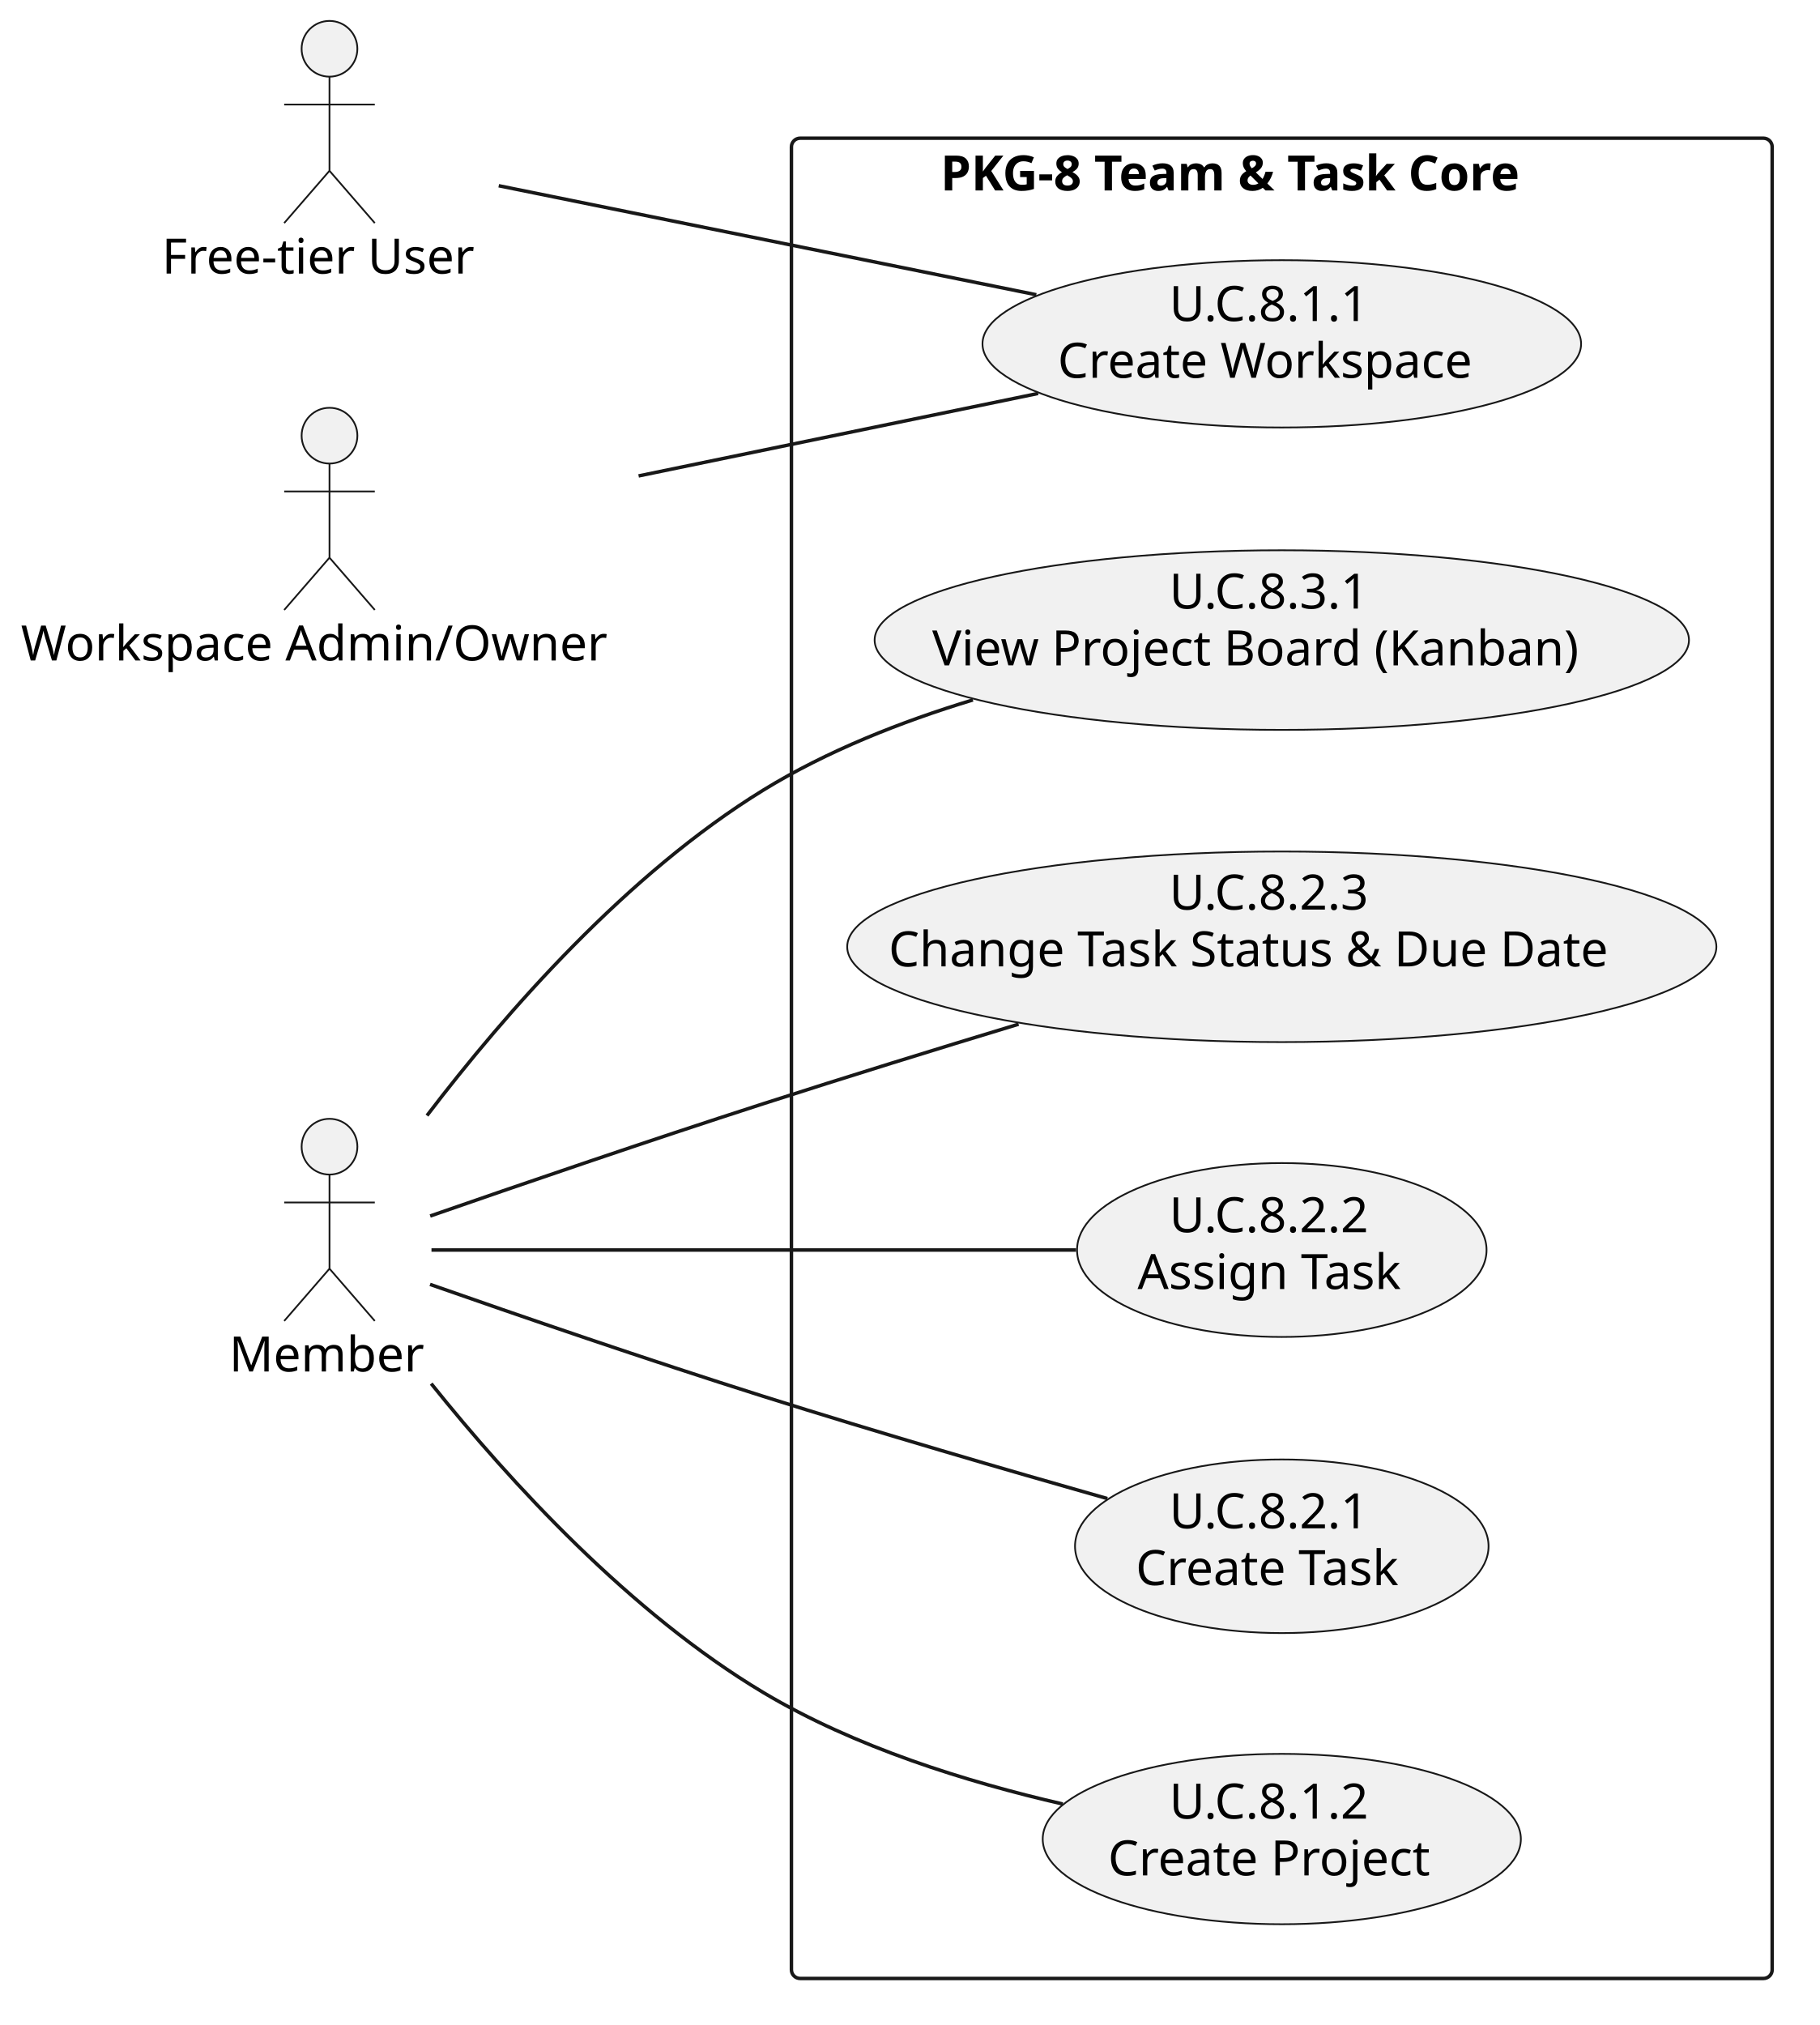
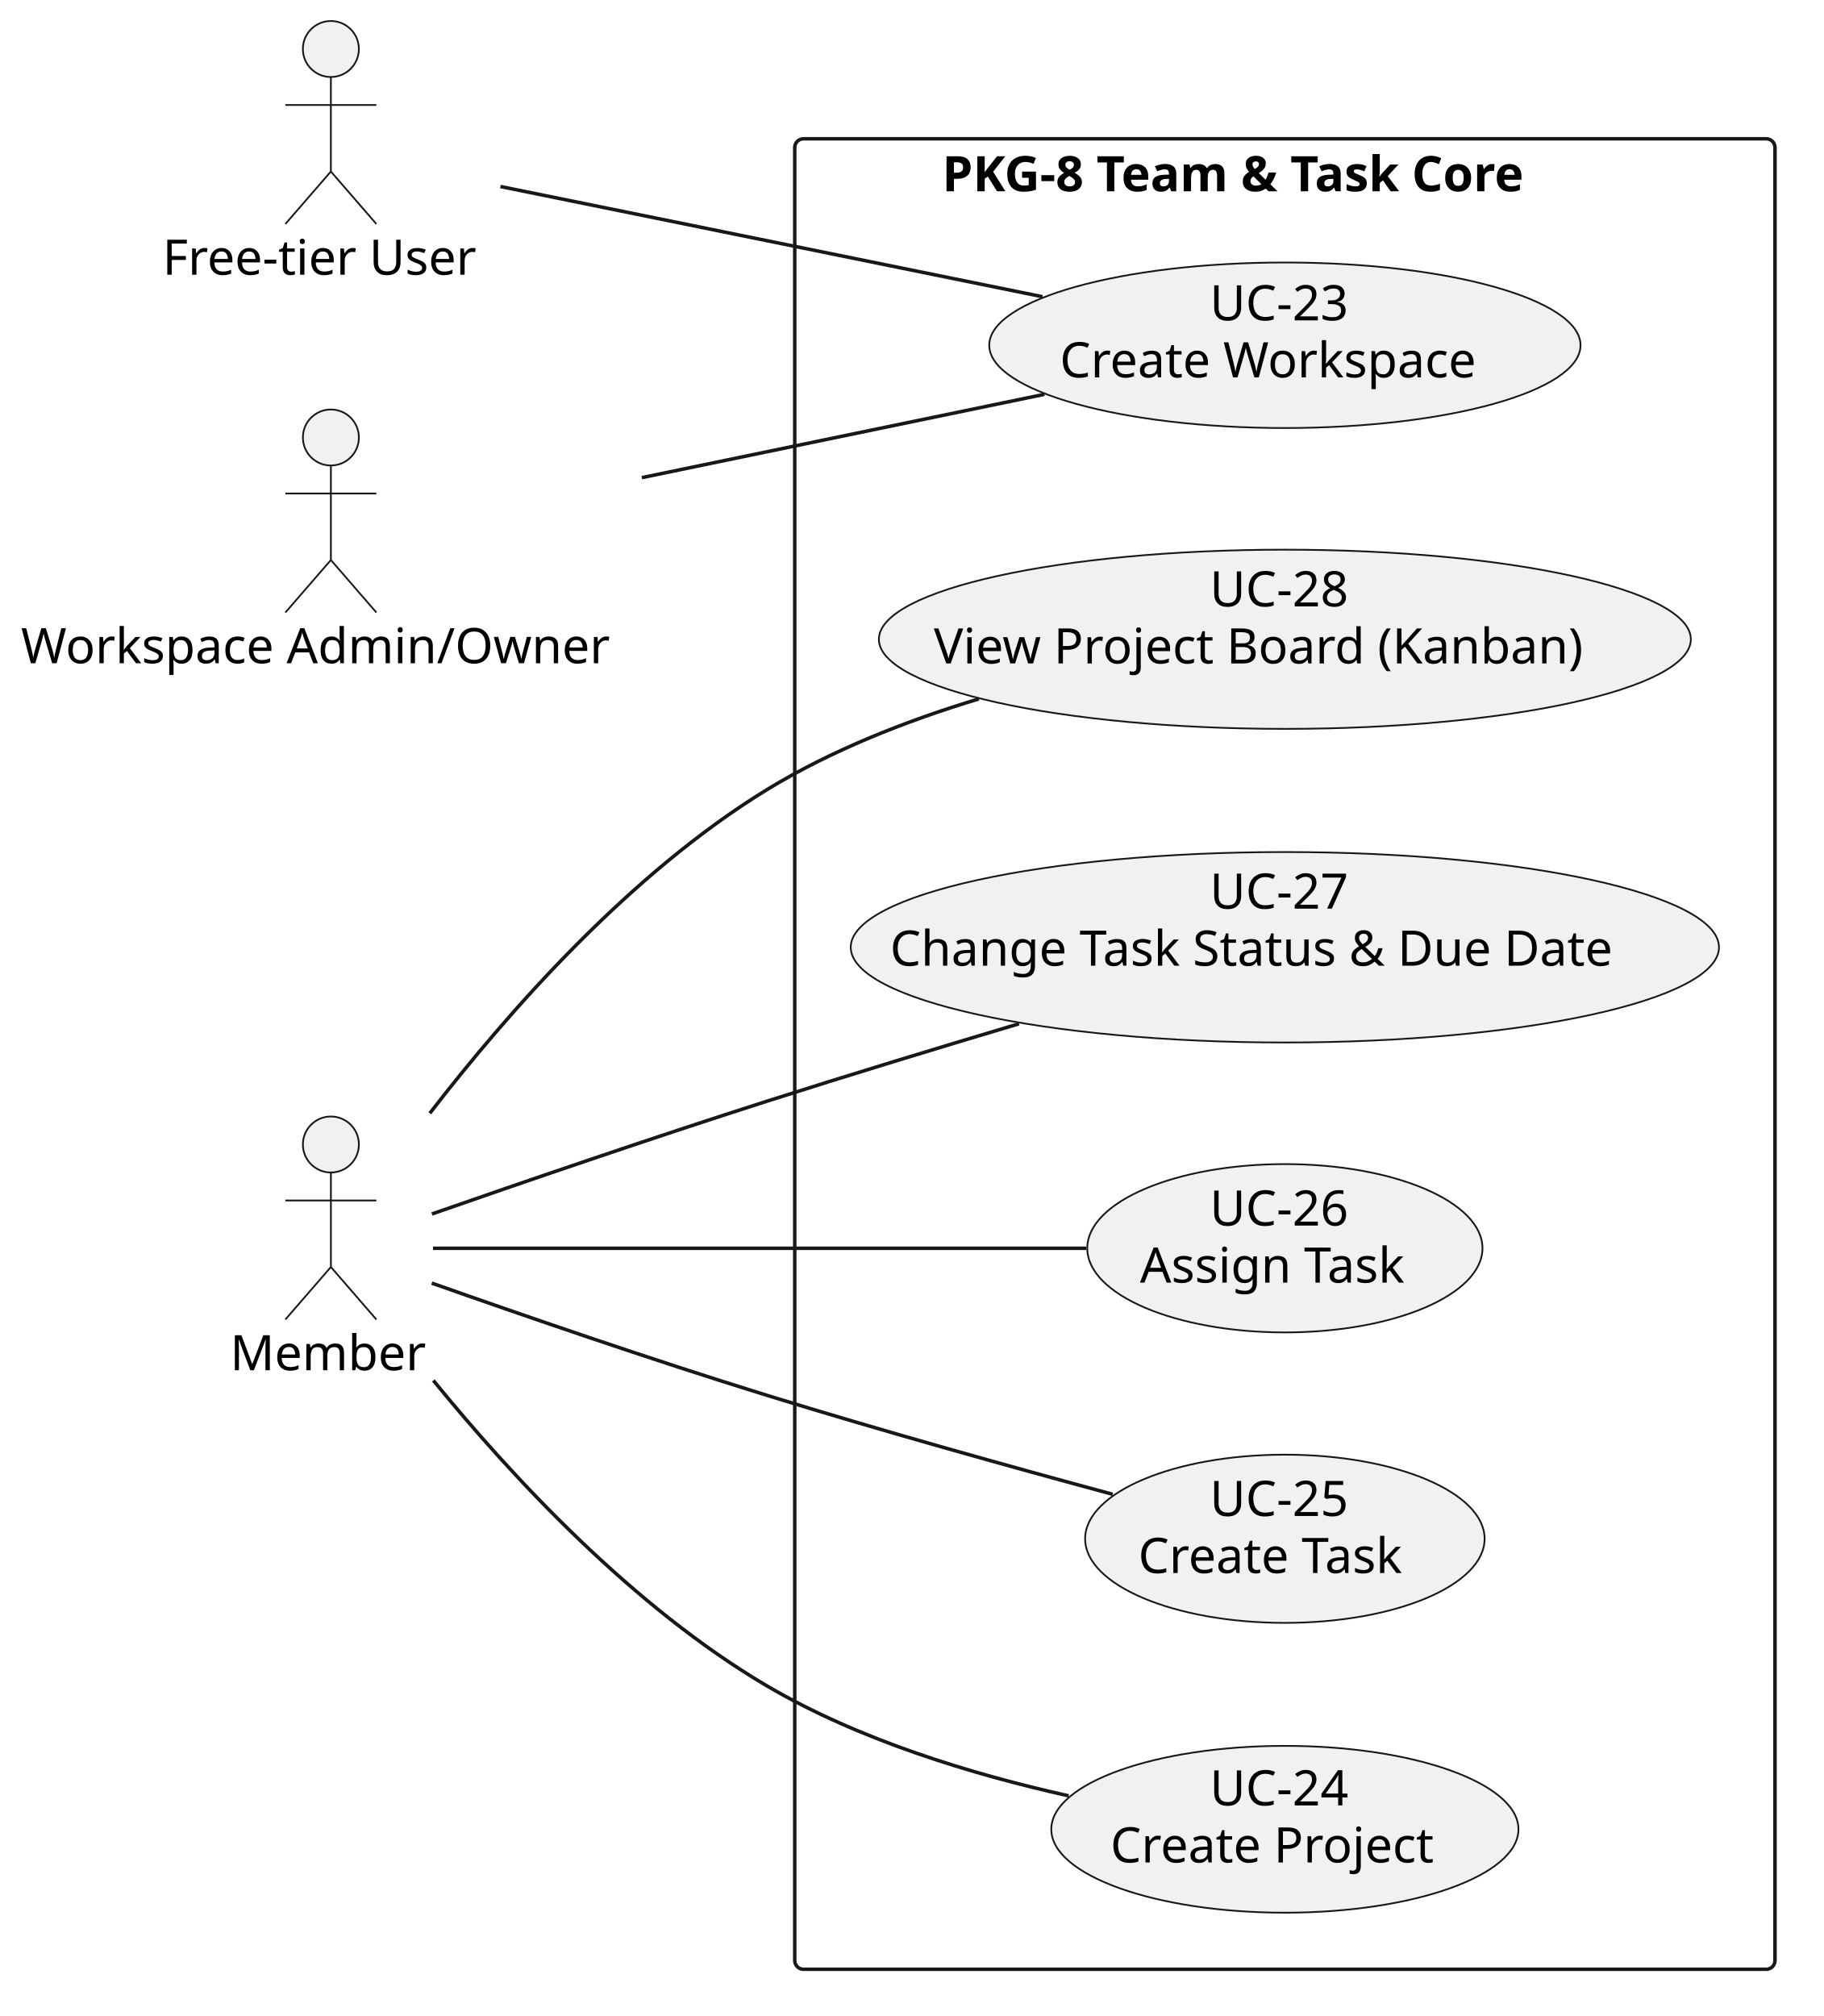
- <svg xmlns="http://www.w3.org/2000/svg" version="1.1" data-diagram-type="DESCRIPTION" style="width:522px;height:581px;background:#FFFFFF;" width="522px" height="581px" viewBox="0 0 522 581" zoomAndPan="magnify" preserveAspectRatio="none" contentStyleType="text/css">
+ <svg xmlns="http://www.w3.org/2000/svg" version="1.1" data-diagram-type="DESCRIPTION" style="width:521px;height:576px;background:#FFFFFF;" width="521px" height="576px" viewBox="0 0 521 576" zoomAndPan="magnify" preserveAspectRatio="none" contentStyleType="text/css">
  <defs />
  <g font-family="sans-serif" lengthAdjust="spacing">
    <g class="cluster" data-qualified-name="PKG-8 Team . Task Core" id="ent0004" data-source-line="5">
-       <rect x="227.08" y="39.65" width="281.4" height="528" fill="none" style="stroke:#181818;stroke-width:1;" rx="2.5" ry="2.5" />
-       <text x="269.845" y="54.645" fill="#000" font-size="14" textLength="195.87" font-weight="700">PKG-8 Team &amp; Task Core</text>
+       <rect x="227.08" y="39.65" width="280.08" height="523" fill="none" style="stroke:#181818;stroke-width:1;" rx="2.5" ry="2.5" />
+       <text x="269.185" y="54.645" fill="#000" font-size="14" textLength="195.87" font-weight="700">PKG-8 Team &amp; Task Core</text>
    </g>
    <g class="entity" data-qualified-name="PKG-8 Team . Task Core.UC811" id="ent0005" data-source-line="6">
-       <ellipse cx="367.779" cy="98.653" rx="85.879" ry="24.003" fill="#F1F1F1" style="stroke:#181818;stroke-width:0.5;" />
-       <text x="335.507" y="92.105" fill="#000" font-size="14" textLength="64.545">U.C.8.1.1</text>
-       <text x="303.47" y="108.401" fill="#000" font-size="14" textLength="128.618">Create Workspace</text>
+       <ellipse cx="367.122" cy="98.646" rx="84.472" ry="23.646" fill="#F1F1F1" style="stroke:#181818;stroke-width:0.5;" />
+       <text x="345.677" y="91.525" fill="#000" font-size="14" textLength="42.889">UC-23</text>
+       <text x="302.812" y="107.822" fill="#000" font-size="14" textLength="128.618">Create Workspace</text>
    </g>
    <g class="entity" data-qualified-name="PKG-8 Team . Task Core.UC812" id="ent0006" data-source-line="7">
-       <ellipse cx="367.777" cy="527.649" rx="68.597" ry="24.439" fill="#F1F1F1" style="stroke:#181818;stroke-width:0.5;" />
-       <text x="335.505" y="521.781" fill="#000" font-size="14" textLength="64.545">U.C.8.1.2</text>
-       <text x="317.912" y="538.078" fill="#000" font-size="14" textLength="99.729">Create Project</text>
+       <ellipse cx="367.121" cy="522.652" rx="66.741" ry="23.832" fill="#F1F1F1" style="stroke:#181818;stroke-width:0.5;" />
+       <text x="345.677" y="515.831" fill="#000" font-size="14" textLength="42.889">UC-24</text>
+       <text x="317.256" y="532.128" fill="#000" font-size="14" textLength="99.729">Create Project</text>
    </g>
    <g class="entity" data-qualified-name="PKG-8 Team . Task Core.UC821" id="ent0007" data-source-line="8">
-       <ellipse cx="367.778" cy="443.646" rx="59.328" ry="24.906" fill="#F1F1F1" style="stroke:#181818;stroke-width:0.5;" />
-       <text x="335.506" y="438.489" fill="#000" font-size="14" textLength="64.545">U.C.8.2.1</text>
-       <text x="325.874" y="454.786" fill="#000" font-size="14" textLength="83.809">Create Task</text>
+       <ellipse cx="367.121" cy="439.649" rx="57.071" ry="24.029" fill="#F1F1F1" style="stroke:#181818;stroke-width:0.5;" />
+       <text x="345.677" y="433.141" fill="#000" font-size="14" textLength="42.889">UC-25</text>
+       <text x="325.217" y="449.438" fill="#000" font-size="14" textLength="83.809">Create Task</text>
    </g>
    <g class="entity" data-qualified-name="PKG-8 Team . Task Core.UC822" id="ent0008" data-source-line="9">
-       <ellipse cx="367.779" cy="358.646" rx="58.749" ry="24.946" fill="#F1F1F1" style="stroke:#181818;stroke-width:0.5;" />
-       <text x="335.507" y="353.548" fill="#000" font-size="14" textLength="64.545">U.C.8.2.2</text>
-       <text x="326.381" y="369.845" fill="#000" font-size="14" textLength="82.797">Assign Task</text>
+       <ellipse cx="367.12" cy="356.645" rx="56.46" ry="24.045" fill="#F1F1F1" style="stroke:#181818;stroke-width:0.5;" />
+       <text x="345.676" y="350.164" fill="#000" font-size="14" textLength="42.889">UC-26</text>
+       <text x="325.722" y="366.461" fill="#000" font-size="14" textLength="82.797">Assign Task</text>
    </g>
    <g class="entity" data-qualified-name="PKG-8 Team . Task Core.UC823" id="ent0009" data-source-line="10">
-       <ellipse cx="367.778" cy="271.65" rx="124.698" ry="27.34" fill="#F1F1F1" style="stroke:#181818;stroke-width:0.5;" />
-       <text x="335.505" y="260.978" fill="#000" font-size="14" textLength="64.545">U.C.8.2.3</text>
-       <text x="254.957" y="277.275" fill="#000" font-size="14" textLength="225.641">Change Task Status &amp; Due Date</text>
+       <ellipse cx="367.12" cy="270.648" rx="124.04" ry="27.208" fill="#F1F1F1" style="stroke:#181818;stroke-width:0.5;" />
+       <text x="345.676" y="259.62" fill="#000" font-size="14" textLength="42.889">UC-27</text>
+       <text x="254.3" y="275.917" fill="#000" font-size="14" textLength="225.641">Change Task Status &amp; Due Date</text>
    </g>
    <g class="entity" data-qualified-name="PKG-8 Team . Task Core.UC831" id="ent0010" data-source-line="11">
-       <ellipse cx="367.781" cy="183.646" rx="116.831" ry="25.766" fill="#F1F1F1" style="stroke:#181818;stroke-width:0.5;" />
-       <text x="335.509" y="174.611" fill="#000" font-size="14" textLength="64.545">U.C.8.3.1</text>
-       <text x="267.471" y="190.908" fill="#000" font-size="14" textLength="200.621">View Project Board (Kanban)</text>
+       <ellipse cx="367.119" cy="182.65" rx="115.999" ry="25.6" fill="#F1F1F1" style="stroke:#181818;stroke-width:0.5;" />
+       <text x="345.674" y="173.258" fill="#000" font-size="14" textLength="42.889">UC-28</text>
+       <text x="266.808" y="189.554" fill="#000" font-size="14" textLength="200.621">View Project Board (Kanban)</text>
    </g>
    <g class="entity" data-qualified-name="FU" id="ent0001" data-source-line="2">
      <ellipse cx="94.538" cy="14" rx="8" ry="8" fill="#F1F1F1" style="stroke:#181818;stroke-width:0.5;" />
      <path d="M94.538,22 L94.538,49 M81.538,30 L107.538,30 M94.538,49 L81.538,64 M94.538,49 L107.538,64" style="stroke:#181818;stroke-width:0.5;" fill="none" />
      <text x="46.44" y="78.495" fill="#000" font-size="14" textLength="96.195">Free-tier User</text>
    </g>
    <g class="entity" data-qualified-name="ADM" id="ent0002" data-source-line="3">
      <ellipse cx="94.542" cy="125" rx="8" ry="8" fill="#F1F1F1" style="stroke:#181818;stroke-width:0.5;" />
      <path d="M94.542,133 L94.542,160 M81.542,141 L107.542,141 M94.542,160 L81.542,175 M94.542,160 L107.542,175" style="stroke:#181818;stroke-width:0.5;" fill="none" />
      <text x="6" y="189.495" fill="#000" font-size="14" textLength="177.085">Workspace Admin/Owner</text>
    </g>
    <g class="entity" data-qualified-name="MEM" id="ent0003" data-source-line="4">
-       <ellipse cx="94.543" cy="329" rx="8" ry="8" fill="#F1F1F1" style="stroke:#181818;stroke-width:0.5;" />
-       <path d="M94.543,337 L94.543,364 M81.543,345 L107.543,345 M94.543,364 L81.543,379 M94.543,364 L107.543,379" style="stroke:#181818;stroke-width:0.5;" fill="none" />
-       <text x="65.75" y="393.495" fill="#000" font-size="14" textLength="57.586">Member</text>
+       <ellipse cx="94.543" cy="327" rx="8" ry="8" fill="#F1F1F1" style="stroke:#181818;stroke-width:0.5;" />
+       <path d="M94.543,335 L94.543,362 M81.543,343 L107.543,343 M94.543,362 L81.543,377 M94.543,362 L107.543,377" style="stroke:#181818;stroke-width:0.5;" fill="none" />
+       <text x="65.75" y="391.495" fill="#000" font-size="14" textLength="57.586">Member</text>
    </g>
    <g class="link" data-entity-1="ent0002" data-entity-2="ent0005" id="lnk11" data-source-line="13" data-link-type="association">
-       <path d="M183.23,136.55 C220.38,128.88 263.03,120.07 297.87,112.88" style="stroke:#181818;stroke-width:1;" fill="none" id="ADM-UC811" />
+       <path d="M183.39,136.47 C220.74,128.74 263.6,119.87 298.43,112.66" style="stroke:#181818;stroke-width:1;" fill="none" id="ADM-UC811" />
    </g>
    <g class="link" data-entity-1="ent0001" data-entity-2="ent0005" id="lnk12" data-source-line="14" data-link-type="association">
-       <path d="M143.1,53.29 C185.79,61.95 249,74.77 297.34,84.57" style="stroke:#181818;stroke-width:1;" fill="none" id="FU-UC811" />
+       <path d="M142.98,53.29 C185.88,62.01 249.53,74.95 297.88,84.78" style="stroke:#181818;stroke-width:1;" fill="none" id="FU-UC811" />
    </g>
    <g class="link" data-entity-1="ent0003" data-entity-2="ent0006" id="lnk13" data-source-line="15" data-link-type="association">
-       <path d="M123.72,396.98 C146.48,425.34 180.92,462.87 219.08,485.65 C245.18,501.23 277.32,511.26 304.95,517.6" style="stroke:#181818;stroke-width:1;" fill="none" id="MEM-UC812" />
+       <path d="M123.81,394.41 C146.62,422.36 181.08,459.3 219.08,481.65 C245.36,497.1 277.7,506.94 305.35,513.1" style="stroke:#181818;stroke-width:1;" fill="none" id="MEM-UC812" />
    </g>
    <g class="link" data-entity-1="ent0003" data-entity-2="ent0007" id="lnk14" data-source-line="16" data-link-type="association">
-       <path d="M123.39,368.51 C148.36,377.26 186.03,390.22 219.08,400.65 C251.81,410.97 288.9,421.77 317.72,429.96" style="stroke:#181818;stroke-width:1;" fill="none" id="MEM-UC821" />
+       <path d="M123.37,366.6 C148.31,375.41 185.97,388.41 219.08,398.65 C251.87,408.79 289.12,419.16 317.92,426.94" style="stroke:#181818;stroke-width:1;" fill="none" id="MEM-UC821" />
    </g>
    <g class="link" data-entity-1="ent0003" data-entity-2="ent0008" id="lnk15" data-source-line="17" data-link-type="association">
-       <path d="M123.8,358.65 C167.36,358.65 251.81,358.65 308.75,358.65" style="stroke:#181818;stroke-width:1;" fill="none" id="MEM-UC822" />
+       <path d="M123.73,356.65 C167.72,356.65 253.53,356.65 310.35,356.65" style="stroke:#181818;stroke-width:1;" fill="none" id="MEM-UC822" />
    </g>
    <g class="link" data-entity-1="ent0003" data-entity-2="ent0009" id="lnk16" data-source-line="18" data-link-type="association">
-       <path d="M123.43,348.89 C148.41,340.21 186.09,327.28 219.08,316.65 C242.81,309 268.79,300.97 292.26,293.85" style="stroke:#181818;stroke-width:1;" fill="none" id="MEM-UC823" />
+       <path d="M123.41,346.85 C148.39,338.14 186.07,325.2 219.08,314.65 C242.44,307.19 267.99,299.41 291.16,292.5" style="stroke:#181818;stroke-width:1;" fill="none" id="MEM-UC823" />
    </g>
    <g class="link" data-entity-1="ent0003" data-entity-2="ent0010" id="lnk17" data-source-line="19" data-link-type="association">
-       <path d="M122.51,320.07 C145.11,290.47 179.9,250.72 219.08,226.65 C237.29,215.47 258.54,207.07 279.15,200.82" style="stroke:#181818;stroke-width:1;" fill="none" id="MEM-UC831" />
+       <path d="M122.81,318.08 C145.45,288.75 180.16,249.49 219.08,225.65 C237.46,214.4 258.92,205.96 279.69,199.68" style="stroke:#181818;stroke-width:1;" fill="none" id="MEM-UC831" />
    </g>
  </g>
</svg>
